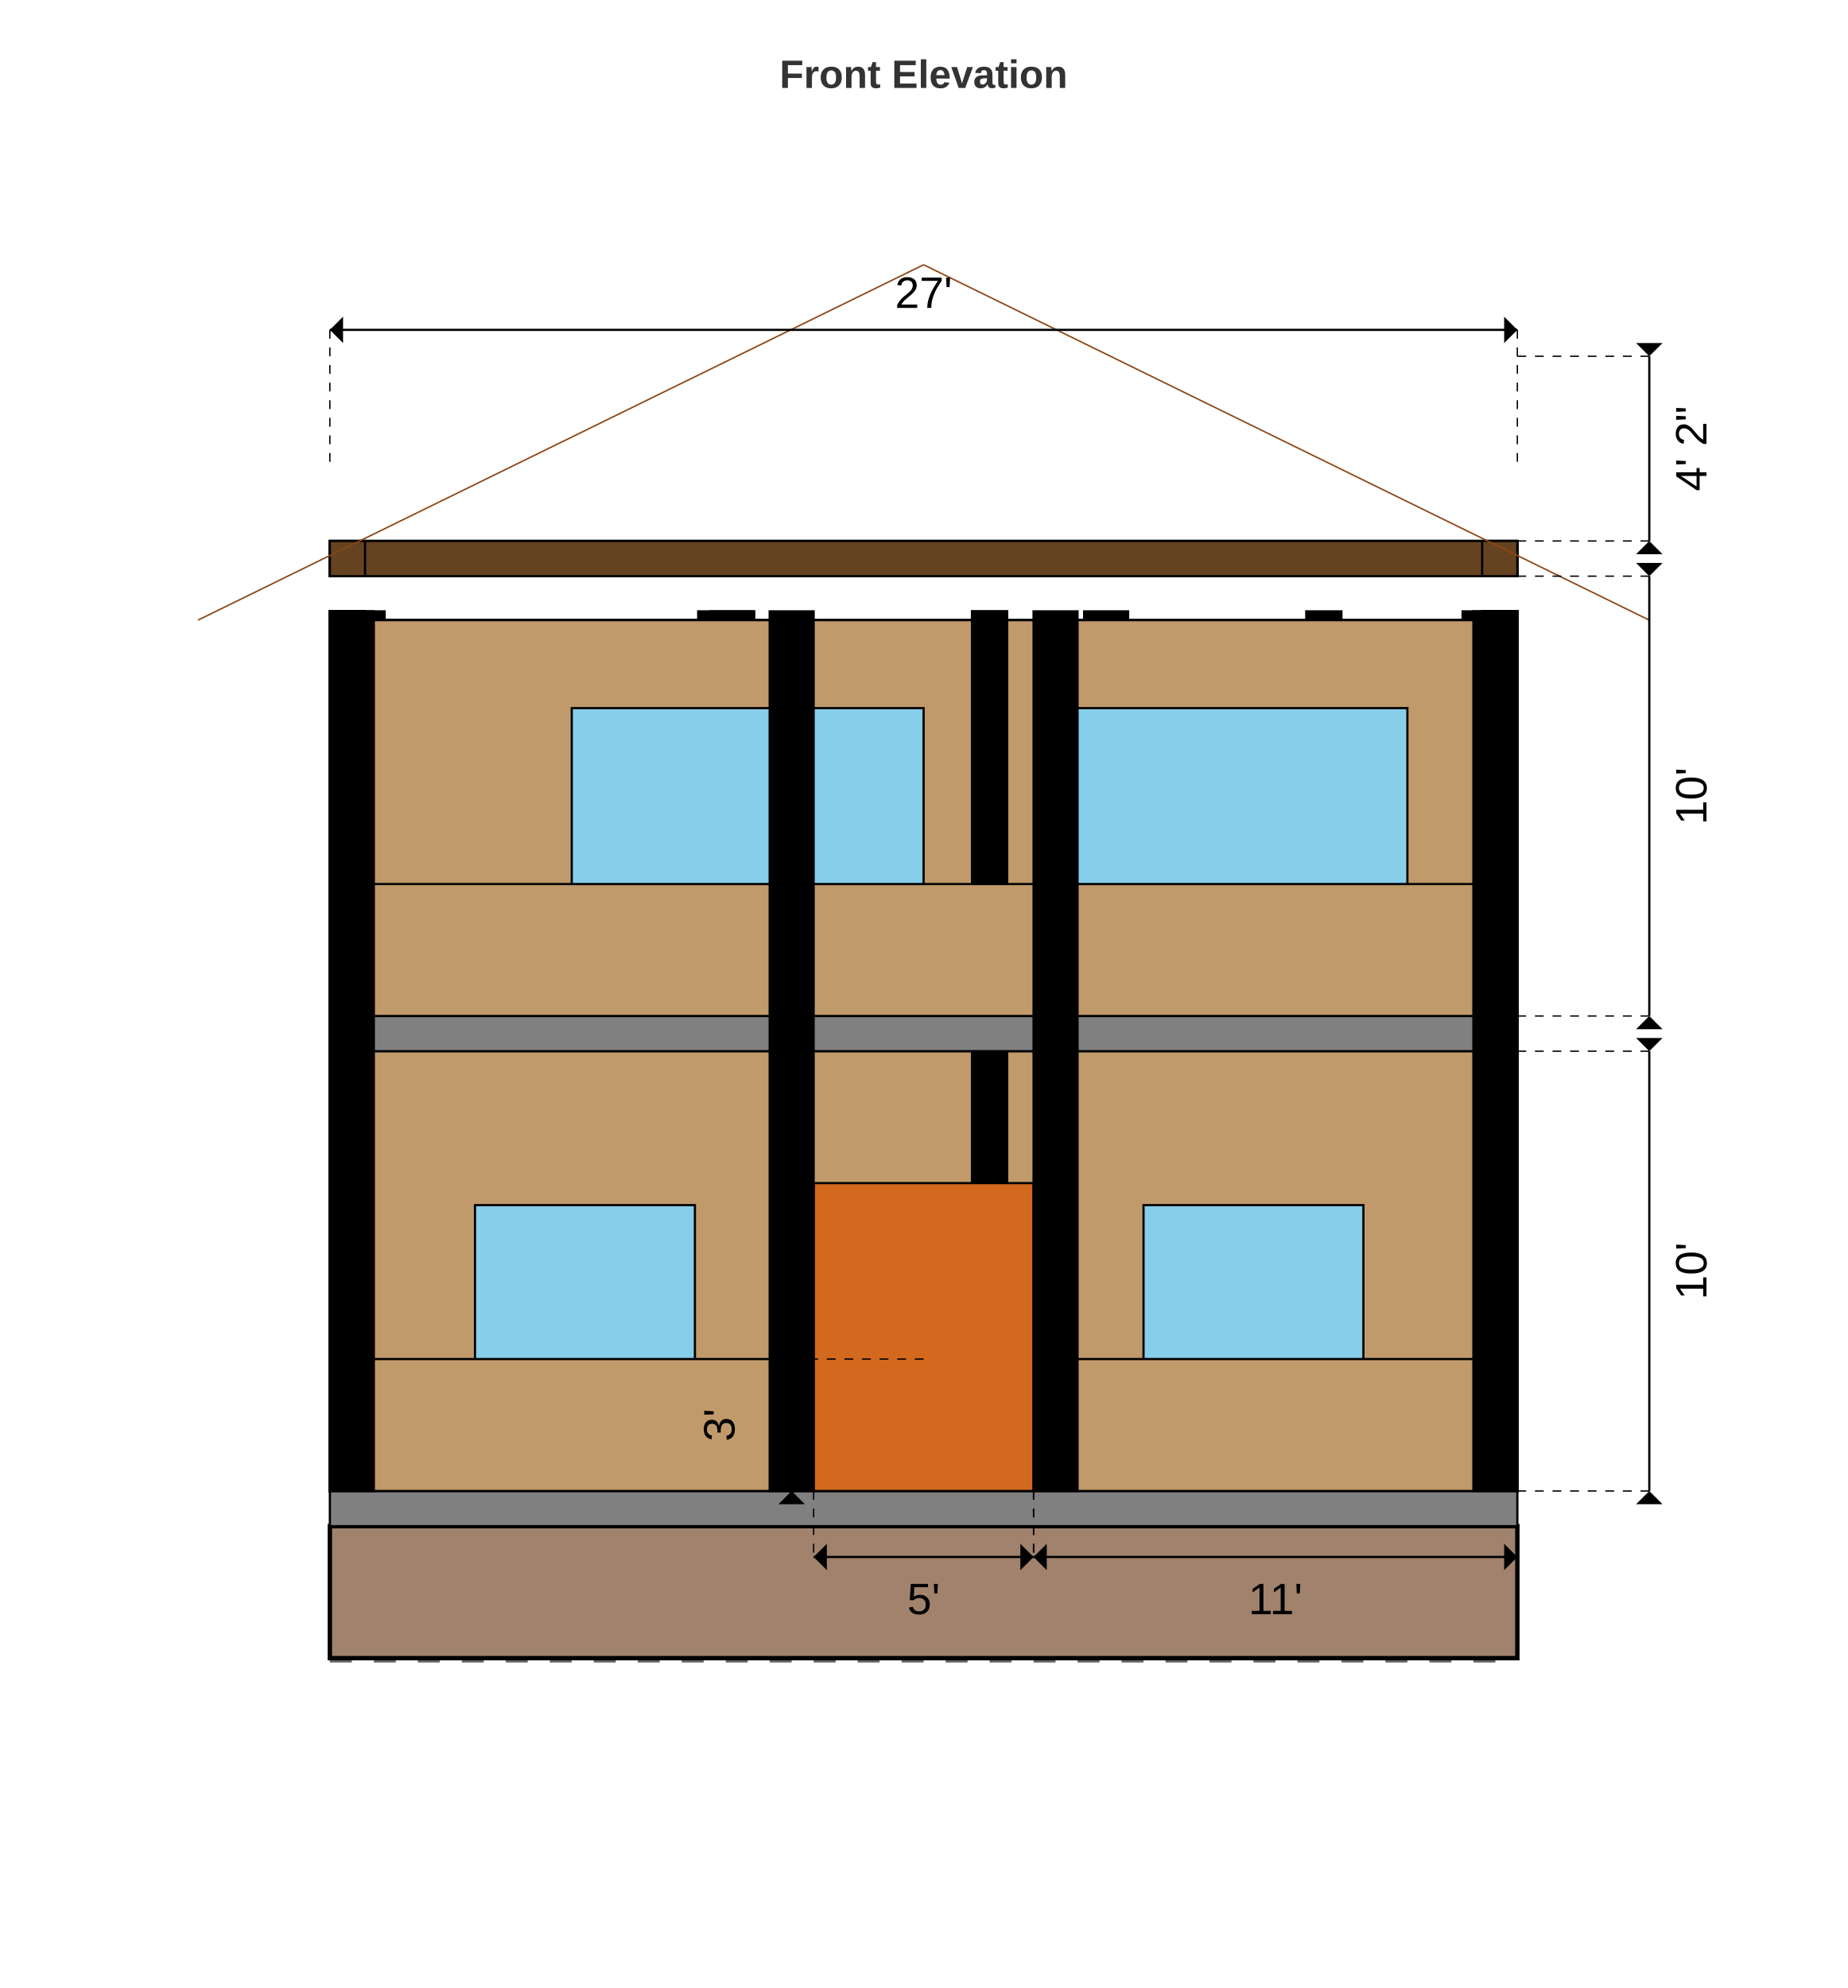
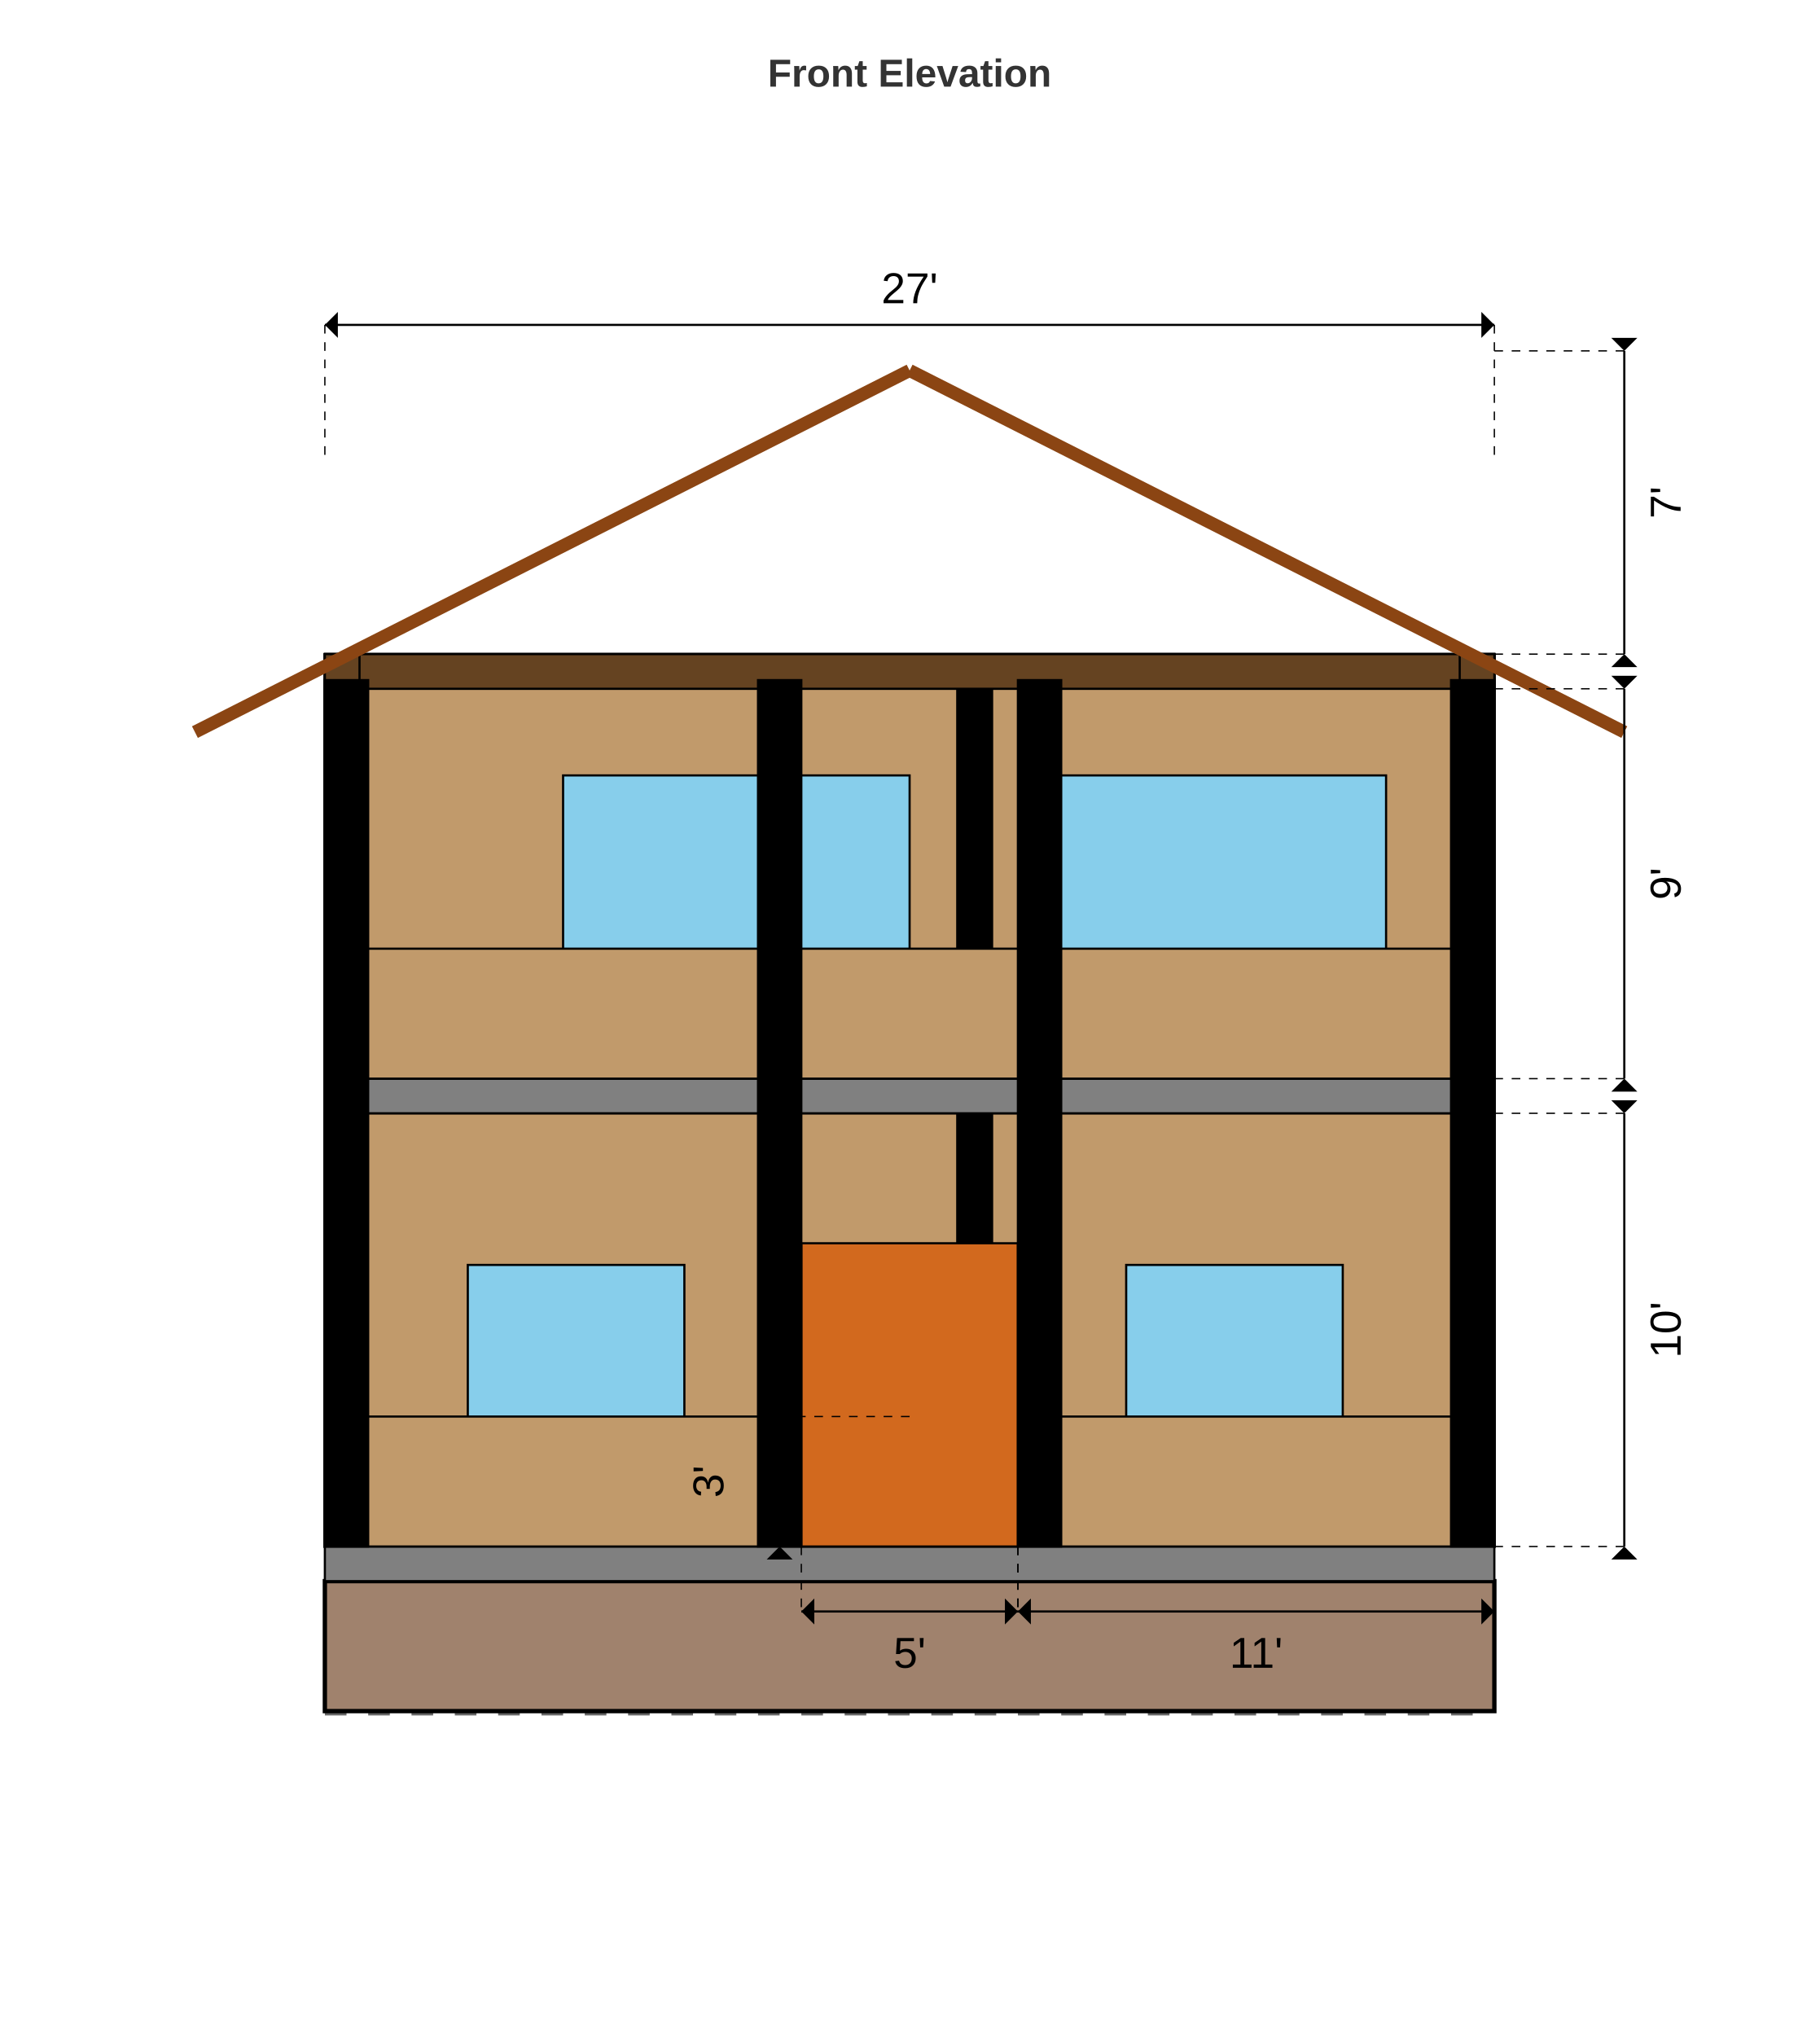
- <svg xmlns="http://www.w3.org/2000/svg" width="840.0" height="904.0" viewBox="0 0 840.0 904.0">
+ <svg xmlns="http://www.w3.org/2000/svg" width="840.0" height="940.0" viewBox="0 0 840.0 940.0">
  <defs>
    <style>
        text { font-family: Arial, sans-serif; }
    </style>
  </defs>
  <g transform="translate(150, 210) scale(2.0, 2.0)">
-     <line x1="0" y1="272.0" x2="270" y2="272.0" stroke="#666" stroke-width="2" stroke-dasharray="5,5" />
-     <rect x="0" y="242.0" width="270" height="30.0" fill="#A0826D" stroke="#000" stroke-width="1" />
-     <rect x="0" y="134.0" width="270" height="100.0" fill="#C19A6B" stroke="#000" stroke-width="0.5" />
-     <rect x="96.5" y="169.0" width="75" height="65.0" fill="#D2691E" stroke="#000" stroke-width="0.5" />
-     <rect x="186" y="169.0" width="60" height="40.0" fill="#87CEEB" stroke="#000" stroke-width="0.5" />
-     <rect x="22.5" y="169.0" width="60" height="40.0" fill="#87CEEB" stroke="#000" stroke-width="0.5" />
-     <rect x="0" y="36.0" width="270" height="90.0" fill="#C19A6B" stroke="#000" stroke-width="0.5" />
-     <rect x="186" y="61.0" width="60" height="60.0" fill="#87CEEB" stroke="#000" stroke-width="0.5" />
-     <rect x="101.5" y="61.0" width="65" height="60.0" fill="#87CEEB" stroke="#000" stroke-width="0.5" />
-     <rect x="22.5" y="61.0" width="60" height="60.0" fill="#87CEEB" stroke="#000" stroke-width="0.5" />
-     <rect x="8" y="126.0" width="254" height="8.0" fill="#654321" stroke="#000" stroke-width="0.5" />
-     <rect x="171.5" y="34.0" width="10" height="200.0" fill="#000" stroke="#000" stroke-width="0.5" />
-     <rect x="86.5" y="34.0" width="10" height="200.0" fill="#000" stroke="#000" stroke-width="0.5" />
-     <rect x="0" y="18.0" width="270" height="8.0" fill="#654321" stroke="#000" stroke-width="0.5" />
-     <rect x="262.0" y="34.0" width="8" height="200.0" fill="#000" stroke="#000" stroke-width="0.5" />
-     <rect x="0.0" y="34.0" width="8" height="200.0" fill="#000" stroke="#000" stroke-width="0.5" />
-     <rect x="0" y="126.0" width="8" height="8.0" fill="#654321" stroke="#000" stroke-width="0.5" />
-     <rect x="0" y="134.0" width="94" height="100.0" fill="#C19A6B" stroke="#000" stroke-width="0.5" />
-     <rect x="0" y="36.0" width="94" height="90.0" fill="#C19A6B" stroke="#000" stroke-width="0.5" />
-     <rect x="94" y="134.0" width="40" height="100.0" fill="#C19A6B" stroke="#000" stroke-width="0.5" />
-     <rect x="222.0" y="34.0" width="8" height="200.0" fill="#000" stroke="#000" stroke-width="0.5" />
-     <rect x="83.75" y="34.0" width="12.5" height="200.0" fill="#000" stroke="#000" stroke-width="0.5" />
-     <rect x="0" y="18.0" width="270" height="8.0" fill="#654321" stroke="#000" stroke-width="0.5" />
-     <rect x="262.0" y="34.0" width="8" height="200.0" fill="#000" stroke="#000" stroke-width="0.5" />
-     <rect x="0.0" y="34.0" width="8" height="200.0" fill="#000" stroke="#000" stroke-width="0.5" />
-     <rect x="8" y="36.0" width="78" height="90.0" fill="#C19A6B" stroke="#000" stroke-width="0.5" />
-     <rect x="0" y="126.0" width="230" height="8.0" fill="#808080" stroke="#000" stroke-width="0.5" />
-     <rect x="262" y="126.0" width="8" height="8.0" fill="#654321" stroke="#000" stroke-width="0.5" />
+     <line x1="0" y1="290.0" x2="270" y2="290.0" stroke="#666" stroke-width="2" stroke-dasharray="5,5" />
+     <rect x="0" y="260.0" width="270" height="30.0" fill="#A0826D" stroke="#000" stroke-width="1" />
+     <rect x="0" y="152.0" width="270" height="100.0" fill="#C19A6B" stroke="#000" stroke-width="0.5" />
+     <rect x="96.5" y="187.0" width="75" height="65.0" fill="#D2691E" stroke="#000" stroke-width="0.5" />
+     <rect x="186" y="187.0" width="60" height="40.0" fill="#87CEEB" stroke="#000" stroke-width="0.5" />
+     <rect x="22.5" y="187.0" width="60" height="40.0" fill="#87CEEB" stroke="#000" stroke-width="0.5" />
+     <rect x="0" y="54.0" width="270" height="90.0" fill="#C19A6B" stroke="#000" stroke-width="0.5" />
+     <rect x="186" y="79.0" width="60" height="60.0" fill="#87CEEB" stroke="#000" stroke-width="0.5" />
+     <rect x="101.5" y="79.0" width="65" height="60.0" fill="#87CEEB" stroke="#000" stroke-width="0.5" />
+     <rect x="22.5" y="79.0" width="60" height="60.0" fill="#87CEEB" stroke="#000" stroke-width="0.5" />
+     <rect x="8" y="144.0" width="254" height="8.0" fill="#654321" stroke="#000" stroke-width="0.5" />
+     <rect x="171.5" y="52.0" width="10" height="200.0" fill="#000" stroke="#000" stroke-width="0.5" />
+     <rect x="86.5" y="52.0" width="10" height="200.0" fill="#000" stroke="#000" stroke-width="0.5" />
+     <rect x="0" y="46.0" width="270" height="8.0" fill="#654321" stroke="#000" stroke-width="0.5" />
+     <rect x="262.0" y="52.0" width="8" height="200.0" fill="#000" stroke="#000" stroke-width="0.5" />
+     <rect x="0.0" y="52.0" width="8" height="200.0" fill="#000" stroke="#000" stroke-width="0.5" />
+     <rect x="0" y="144.0" width="8" height="8.0" fill="#654321" stroke="#000" stroke-width="0.5" />
+     <rect x="0" y="152.0" width="94" height="100.0" fill="#C19A6B" stroke="#000" stroke-width="0.5" />
+     <rect x="0" y="54.0" width="94" height="90.0" fill="#C19A6B" stroke="#000" stroke-width="0.5" />
+     <rect x="94" y="152.0" width="40" height="100.0" fill="#C19A6B" stroke="#000" stroke-width="0.5" />
+     <rect x="222.0" y="52.0" width="8" height="200.0" fill="#000" stroke="#000" stroke-width="0.5" />
+     <rect x="83.75" y="52.0" width="12.5" height="200.0" fill="#000" stroke="#000" stroke-width="0.5" />
+     <rect x="0" y="46.0" width="270" height="8.0" fill="#654321" stroke="#000" stroke-width="0.5" />
+     <rect x="262.0" y="52.0" width="8" height="200.0" fill="#000" stroke="#000" stroke-width="0.5" />
+     <rect x="0.0" y="52.0" width="8" height="200.0" fill="#000" stroke="#000" stroke-width="0.5" />
+     <rect x="8" y="54.0" width="78" height="90.0" fill="#C19A6B" stroke="#000" stroke-width="0.5" />
+     <rect x="0" y="144.0" width="230" height="8.0" fill="#808080" stroke="#000" stroke-width="0.5" />
+     <rect x="262" y="144.0" width="8" height="8.0" fill="#654321" stroke="#000" stroke-width="0.5" />
    <g class="staircase-elevation">
-       <line x1="232.0" y1="234.0" x2="232.0" y2="229.0" stroke="#000" stroke-width="0.5" />
-       <line x1="232.0" y1="229.0" x2="233.5" y2="229.0" stroke="#000" stroke-width="0.5" />
-       <rect x="232.0" y="229.0" width="1.5" height="5.0" fill="#C19A6B" opacity="0.7" />
-       <line x1="233.5" y1="229.0" x2="233.5" y2="224.0" stroke="#000" stroke-width="0.5" />
-       <line x1="233.5" y1="224.0" x2="235.0" y2="224.0" stroke="#000" stroke-width="0.5" />
-       <rect x="233.5" y="224.0" width="1.5" height="5.0" fill="#C19A6B" opacity="0.7" />
-       <line x1="235.0" y1="224.0" x2="235.0" y2="219.0" stroke="#000" stroke-width="0.5" />
-       <line x1="235.0" y1="219.0" x2="236.5" y2="219.0" stroke="#000" stroke-width="0.5" />
-       <rect x="235.0" y="219.0" width="1.5" height="5.0" fill="#C19A6B" opacity="0.7" />
-       <line x1="236.5" y1="219.0" x2="236.5" y2="214.0" stroke="#000" stroke-width="0.5" />
-       <line x1="236.5" y1="214.0" x2="238.0" y2="214.0" stroke="#000" stroke-width="0.5" />
-       <rect x="236.5" y="214.0" width="1.5" height="5.0" fill="#C19A6B" opacity="0.7" />
-       <line x1="238.0" y1="214.0" x2="238.0" y2="209.0" stroke="#000" stroke-width="0.5" />
-       <line x1="238.0" y1="209.0" x2="239.5" y2="209.0" stroke="#000" stroke-width="0.5" />
-       <rect x="238.0" y="209.0" width="1.5" height="5.0" fill="#C19A6B" opacity="0.7" />
-       <line x1="239.5" y1="209.0" x2="239.5" y2="204.0" stroke="#000" stroke-width="0.5" />
-       <line x1="239.5" y1="204.0" x2="241.0" y2="204.0" stroke="#000" stroke-width="0.5" />
-       <rect x="239.5" y="204.0" width="1.5" height="5.0" fill="#C19A6B" opacity="0.7" />
-       <line x1="241.0" y1="204.0" x2="241.0" y2="199.0" stroke="#000" stroke-width="0.5" />
-       <line x1="241.0" y1="199.0" x2="242.5" y2="199.0" stroke="#000" stroke-width="0.5" />
-       <rect x="241.0" y="199.0" width="1.5" height="5.0" fill="#C19A6B" opacity="0.7" />
-       <line x1="242.5" y1="199.0" x2="242.5" y2="194.0" stroke="#000" stroke-width="0.5" />
-       <line x1="242.5" y1="194.0" x2="244.0" y2="194.0" stroke="#000" stroke-width="0.5" />
-       <rect x="242.5" y="194.0" width="1.5" height="5.0" fill="#C19A6B" opacity="0.7" />
-       <line x1="244.0" y1="194.0" x2="244.0" y2="189.0" stroke="#000" stroke-width="0.5" />
-       <line x1="244.0" y1="189.0" x2="245.5" y2="189.0" stroke="#000" stroke-width="0.5" />
-       <rect x="244.0" y="189.0" width="1.5" height="5.0" fill="#C19A6B" opacity="0.7" />
-       <line x1="245.5" y1="189.0" x2="245.5" y2="184.0" stroke="#000" stroke-width="0.5" />
-       <line x1="245.5" y1="184.0" x2="247.0" y2="184.0" stroke="#000" stroke-width="0.5" />
-       <rect x="245.5" y="184.0" width="1.5" height="5.0" fill="#C19A6B" opacity="0.7" />
-       <line x1="247.0" y1="184.0" x2="247.0" y2="179.0" stroke="#000" stroke-width="0.5" />
-       <line x1="247.0" y1="179.0" x2="248.5" y2="179.0" stroke="#000" stroke-width="0.5" />
-       <rect x="247.0" y="179.0" width="1.5" height="5.0" fill="#C19A6B" opacity="0.7" />
-       <line x1="248.5" y1="179.0" x2="248.5" y2="174.0" stroke="#000" stroke-width="0.5" />
-       <line x1="248.5" y1="174.0" x2="250.0" y2="174.0" stroke="#000" stroke-width="0.5" />
-       <rect x="248.5" y="174.0" width="1.5" height="5.0" fill="#C19A6B" opacity="0.7" />
-       <line x1="250.0" y1="174.0" x2="250.0" y2="169.0" stroke="#000" stroke-width="0.5" />
-       <line x1="250.0" y1="169.0" x2="251.5" y2="169.0" stroke="#000" stroke-width="0.5" />
-       <rect x="250.0" y="169.0" width="1.5" height="5.0" fill="#C19A6B" opacity="0.7" />
-       <line x1="251.5" y1="169.0" x2="251.5" y2="164.0" stroke="#000" stroke-width="0.5" />
-       <line x1="251.5" y1="164.0" x2="253.0" y2="164.0" stroke="#000" stroke-width="0.5" />
-       <rect x="251.5" y="164.0" width="1.5" height="5.0" fill="#C19A6B" opacity="0.7" />
-       <line x1="253.0" y1="164.0" x2="253.0" y2="159.0" stroke="#000" stroke-width="0.5" />
-       <line x1="253.0" y1="159.0" x2="254.5" y2="159.0" stroke="#000" stroke-width="0.5" />
-       <rect x="253.0" y="159.0" width="1.5" height="5.0" fill="#C19A6B" opacity="0.7" />
-       <line x1="254.5" y1="159.0" x2="254.5" y2="154.0" stroke="#000" stroke-width="0.5" />
-       <line x1="254.5" y1="154.0" x2="256.0" y2="154.0" stroke="#000" stroke-width="0.5" />
-       <rect x="254.5" y="154.0" width="1.5" height="5.0" fill="#C19A6B" opacity="0.7" />
-       <line x1="256.0" y1="154.0" x2="256.0" y2="149.0" stroke="#000" stroke-width="0.5" />
-       <line x1="256.0" y1="149.0" x2="257.5" y2="149.0" stroke="#000" stroke-width="0.5" />
-       <rect x="256.0" y="149.0" width="1.5" height="5.0" fill="#C19A6B" opacity="0.7" />
-       <line x1="257.5" y1="149.0" x2="257.5" y2="144.0" stroke="#000" stroke-width="0.5" />
-       <line x1="257.5" y1="144.0" x2="259.0" y2="144.0" stroke="#000" stroke-width="0.5" />
-       <rect x="257.5" y="144.0" width="1.5" height="5.0" fill="#C19A6B" opacity="0.7" />
-       <line x1="259.0" y1="144.0" x2="259.0" y2="139.0" stroke="#000" stroke-width="0.5" />
-       <line x1="259.0" y1="139.0" x2="260.5" y2="139.0" stroke="#000" stroke-width="0.5" />
-       <rect x="259.0" y="139.0" width="1.5" height="5.0" fill="#C19A6B" opacity="0.7" />
-       <line x1="260.5" y1="139.0" x2="260.5" y2="134.0" stroke="#000" stroke-width="0.5" />
-       <line x1="260.5" y1="134.0" x2="262.0" y2="134.0" stroke="#000" stroke-width="0.5" />
-       <rect x="260.5" y="134.0" width="1.5" height="5.0" fill="#C19A6B" opacity="0.7" />
-       <line x1="262.0" y1="134.0" x2="262.0" y2="234.0" stroke="#000" stroke-width="0.5" />
-       <line x1="232" y1="234.0" x2="262.0" y2="234.0" stroke="#000" stroke-width="0.5" />
+       <line x1="232.0" y1="252.0" x2="232.0" y2="247.0" stroke="#000" stroke-width="0.5" />
+       <line x1="232.0" y1="247.0" x2="233.5" y2="247.0" stroke="#000" stroke-width="0.5" />
+       <rect x="232.0" y="247.0" width="1.5" height="5.0" fill="#C19A6B" opacity="0.7" />
+       <line x1="233.5" y1="247.0" x2="233.5" y2="242.0" stroke="#000" stroke-width="0.5" />
+       <line x1="233.5" y1="242.0" x2="235.0" y2="242.0" stroke="#000" stroke-width="0.5" />
+       <rect x="233.5" y="242.0" width="1.5" height="5.0" fill="#C19A6B" opacity="0.7" />
+       <line x1="235.0" y1="242.0" x2="235.0" y2="237.0" stroke="#000" stroke-width="0.5" />
+       <line x1="235.0" y1="237.0" x2="236.5" y2="237.0" stroke="#000" stroke-width="0.5" />
+       <rect x="235.0" y="237.0" width="1.5" height="5.0" fill="#C19A6B" opacity="0.7" />
+       <line x1="236.5" y1="237.0" x2="236.5" y2="232.0" stroke="#000" stroke-width="0.5" />
+       <line x1="236.5" y1="232.0" x2="238.0" y2="232.0" stroke="#000" stroke-width="0.5" />
+       <rect x="236.5" y="232.0" width="1.5" height="5.0" fill="#C19A6B" opacity="0.7" />
+       <line x1="238.0" y1="232.0" x2="238.0" y2="227.0" stroke="#000" stroke-width="0.5" />
+       <line x1="238.0" y1="227.0" x2="239.5" y2="227.0" stroke="#000" stroke-width="0.5" />
+       <rect x="238.0" y="227.0" width="1.5" height="5.0" fill="#C19A6B" opacity="0.7" />
+       <line x1="239.5" y1="227.0" x2="239.5" y2="222.0" stroke="#000" stroke-width="0.5" />
+       <line x1="239.5" y1="222.0" x2="241.0" y2="222.0" stroke="#000" stroke-width="0.5" />
+       <rect x="239.5" y="222.0" width="1.5" height="5.0" fill="#C19A6B" opacity="0.7" />
+       <line x1="241.0" y1="222.0" x2="241.0" y2="217.0" stroke="#000" stroke-width="0.5" />
+       <line x1="241.0" y1="217.0" x2="242.5" y2="217.0" stroke="#000" stroke-width="0.5" />
+       <rect x="241.0" y="217.0" width="1.5" height="5.0" fill="#C19A6B" opacity="0.7" />
+       <line x1="242.5" y1="217.0" x2="242.5" y2="212.0" stroke="#000" stroke-width="0.5" />
+       <line x1="242.5" y1="212.0" x2="244.0" y2="212.0" stroke="#000" stroke-width="0.5" />
+       <rect x="242.5" y="212.0" width="1.5" height="5.0" fill="#C19A6B" opacity="0.7" />
+       <line x1="244.0" y1="212.0" x2="244.0" y2="207.0" stroke="#000" stroke-width="0.5" />
+       <line x1="244.0" y1="207.0" x2="245.5" y2="207.0" stroke="#000" stroke-width="0.5" />
+       <rect x="244.0" y="207.0" width="1.5" height="5.0" fill="#C19A6B" opacity="0.7" />
+       <line x1="245.5" y1="207.0" x2="245.5" y2="202.0" stroke="#000" stroke-width="0.5" />
+       <line x1="245.5" y1="202.0" x2="247.0" y2="202.0" stroke="#000" stroke-width="0.5" />
+       <rect x="245.5" y="202.0" width="1.5" height="5.0" fill="#C19A6B" opacity="0.7" />
+       <line x1="247.0" y1="202.0" x2="247.0" y2="197.0" stroke="#000" stroke-width="0.5" />
+       <line x1="247.0" y1="197.0" x2="248.5" y2="197.0" stroke="#000" stroke-width="0.5" />
+       <rect x="247.0" y="197.0" width="1.5" height="5.0" fill="#C19A6B" opacity="0.7" />
+       <line x1="248.5" y1="197.0" x2="248.5" y2="192.0" stroke="#000" stroke-width="0.5" />
+       <line x1="248.5" y1="192.0" x2="250.0" y2="192.0" stroke="#000" stroke-width="0.5" />
+       <rect x="248.5" y="192.0" width="1.5" height="5.0" fill="#C19A6B" opacity="0.7" />
+       <line x1="250.0" y1="192.0" x2="250.0" y2="187.0" stroke="#000" stroke-width="0.5" />
+       <line x1="250.0" y1="187.0" x2="251.5" y2="187.0" stroke="#000" stroke-width="0.5" />
+       <rect x="250.0" y="187.0" width="1.5" height="5.0" fill="#C19A6B" opacity="0.7" />
+       <line x1="251.5" y1="187.0" x2="251.5" y2="182.0" stroke="#000" stroke-width="0.5" />
+       <line x1="251.5" y1="182.0" x2="253.0" y2="182.0" stroke="#000" stroke-width="0.5" />
+       <rect x="251.5" y="182.0" width="1.5" height="5.0" fill="#C19A6B" opacity="0.7" />
+       <line x1="253.0" y1="182.0" x2="253.0" y2="177.0" stroke="#000" stroke-width="0.5" />
+       <line x1="253.0" y1="177.0" x2="254.5" y2="177.0" stroke="#000" stroke-width="0.5" />
+       <rect x="253.0" y="177.0" width="1.5" height="5.0" fill="#C19A6B" opacity="0.7" />
+       <line x1="254.5" y1="177.0" x2="254.5" y2="172.0" stroke="#000" stroke-width="0.5" />
+       <line x1="254.5" y1="172.0" x2="256.0" y2="172.0" stroke="#000" stroke-width="0.5" />
+       <rect x="254.5" y="172.0" width="1.5" height="5.0" fill="#C19A6B" opacity="0.7" />
+       <line x1="256.0" y1="172.0" x2="256.0" y2="167.0" stroke="#000" stroke-width="0.5" />
+       <line x1="256.0" y1="167.0" x2="257.5" y2="167.0" stroke="#000" stroke-width="0.5" />
+       <rect x="256.0" y="167.0" width="1.5" height="5.0" fill="#C19A6B" opacity="0.7" />
+       <line x1="257.5" y1="167.0" x2="257.5" y2="162.0" stroke="#000" stroke-width="0.5" />
+       <line x1="257.5" y1="162.0" x2="259.0" y2="162.0" stroke="#000" stroke-width="0.5" />
+       <rect x="257.5" y="162.0" width="1.5" height="5.0" fill="#C19A6B" opacity="0.7" />
+       <line x1="259.0" y1="162.0" x2="259.0" y2="157.0" stroke="#000" stroke-width="0.5" />
+       <line x1="259.0" y1="157.0" x2="260.5" y2="157.0" stroke="#000" stroke-width="0.5" />
+       <rect x="259.0" y="157.0" width="1.5" height="5.0" fill="#C19A6B" opacity="0.7" />
+       <line x1="260.5" y1="157.0" x2="260.5" y2="152.0" stroke="#000" stroke-width="0.5" />
+       <line x1="260.5" y1="152.0" x2="262.0" y2="152.0" stroke="#000" stroke-width="0.5" />
+       <rect x="260.5" y="152.0" width="1.5" height="5.0" fill="#C19A6B" opacity="0.7" />
+       <line x1="262.0" y1="152.0" x2="262.0" y2="252.0" stroke="#000" stroke-width="0.5" />
+       <line x1="232" y1="252.0" x2="262.0" y2="252.0" stroke="#000" stroke-width="0.5" />
    </g>
-     <rect x="146" y="134.0" width="124" height="100.0" fill="#C19A6B" stroke="#000" stroke-width="0.5" />
-     <rect x="150" y="169.0" width="30" height="65.0" fill="#D2691E" stroke="#000" stroke-width="0.5" />
-     <rect x="0" y="134.0" width="154" height="100.0" fill="#C19A6B" stroke="#000" stroke-width="0.5" />
-     <rect x="116" y="169.0" width="30" height="65.0" fill="#D2691E" stroke="#000" stroke-width="0.5" />
-     <rect x="146" y="36.0" width="124" height="90.0" fill="#C19A6B" stroke="#000" stroke-width="0.5" />
-     <rect x="150" y="61.0" width="30" height="65.0" fill="#D2691E" stroke="#000" stroke-width="0.5" />
-     <rect x="0" y="36.0" width="154" height="90.0" fill="#C19A6B" stroke="#000" stroke-width="0.5" />
-     <rect x="116" y="61.0" width="30" height="65.0" fill="#D2691E" stroke="#000" stroke-width="0.5" />
-     <rect x="0" y="18.0" width="270" height="8.0" fill="#654321" stroke="#000" stroke-width="0.5" />
-     <rect x="257.55" y="34.0" width="12.5" height="200.0" fill="#000" stroke="#000" stroke-width="0.5" />
-     <rect x="-0.05" y="34.0" width="12.5" height="200.0" fill="#000" stroke="#000" stroke-width="0.5" />
-     <rect x="146.0" y="34.0" width="8" height="200.0" fill="#000" stroke="#000" stroke-width="0.5" />
-     <rect x="0" y="18.0" width="270" height="8.0" fill="#654321" stroke="#000" stroke-width="0.5" />
-     <rect x="146" y="134.0" width="124" height="100.0" fill="#C19A6B" stroke="#000" stroke-width="0.5" />
-     <rect x="185" y="169.0" width="50" height="40.0" fill="#87CEEB" stroke="#000" stroke-width="0.5" />
-     <rect x="0" y="134.0" width="154" height="100.0" fill="#C19A6B" stroke="#000" stroke-width="0.5" />
-     <rect x="116" y="169.0" width="30" height="65.0" fill="#D2691E" stroke="#000" stroke-width="0.5" />
-     <rect x="33" y="169.0" width="50" height="40.0" fill="#87CEEB" stroke="#000" stroke-width="0.5" />
-     <rect x="146" y="36.0" width="124" height="90.0" fill="#C19A6B" stroke="#000" stroke-width="0.5" />
-     <rect x="165" y="56.0" width="80" height="65.0" fill="#87CEEB" stroke="#000" stroke-width="0.5" />
-     <rect x="0" y="36.0" width="154" height="90.0" fill="#C19A6B" stroke="#000" stroke-width="0.5" />
-     <rect x="55" y="56.0" width="80" height="65.0" fill="#87CEEB" stroke="#000" stroke-width="0.5" />
-     <rect x="262.0" y="34.0" width="8" height="200.0" fill="#000" stroke="#000" stroke-width="0.5" />
-     <rect x="146.0" y="34.0" width="8" height="200.0" fill="#000" stroke="#000" stroke-width="0.5" />
-     <rect x="0.0" y="34.0" width="8" height="200.0" fill="#000" stroke="#000" stroke-width="0.5" />
-     <rect x="0" y="18.0" width="270" height="8.0" fill="#654321" stroke="#000" stroke-width="0.5" />
-     <rect x="262" y="18.0" width="8" height="8.0" fill="#654321" stroke="#000" stroke-width="0.5" />
-     <rect x="0" y="18.0" width="8" height="8.0" fill="#654321" stroke="#000" stroke-width="0.5" />
-     <rect x="0" y="234.0" width="270" height="8.0" fill="#808080" stroke="#000" stroke-width="0.5" />
-     <rect x="0" y="126.0" width="270" height="8.0" fill="#808080" stroke="#000" stroke-width="0.5" />
-     <rect x="0" y="204.0" width="270" height="30.0" fill="#C19A6B" stroke="#000" stroke-width="0.5" />
-     <rect x="110" y="164.0" width="50" height="70.0" fill="#D2691E" stroke="#000" stroke-width="0.5" />
-     <rect x="0" y="96.0" width="270" height="30.0" fill="#C19A6B" stroke="#000" stroke-width="0.5" />
-     <rect x="260.0" y="34.0" width="10" height="200.0" fill="#000" stroke="#000" stroke-width="0.5" />
-     <rect x="160.0" y="34.0" width="10" height="200.0" fill="#000" stroke="#000" stroke-width="0.5" />
-     <rect x="100.0" y="34.0" width="10" height="200.0" fill="#000" stroke="#000" stroke-width="0.5" />
-     <rect x="0.0" y="34.0" width="10" height="200.0" fill="#000" stroke="#000" stroke-width="0.5" />
-     <line x1="300" y1="36.0" x2="135.0" y2="-44.806" stroke="#8B4513" stroke-width="0.33" />
-     <line x1="135.0" y1="-44.806" x2="-30" y2="36.0" stroke="#8B4513" stroke-width="0.33" />
+     <rect x="146" y="152.0" width="124" height="100.0" fill="#C19A6B" stroke="#000" stroke-width="0.5" />
+     <rect x="150" y="187.0" width="30" height="65.0" fill="#D2691E" stroke="#000" stroke-width="0.5" />
+     <rect x="0" y="152.0" width="154" height="100.0" fill="#C19A6B" stroke="#000" stroke-width="0.5" />
+     <rect x="116" y="187.0" width="30" height="65.0" fill="#D2691E" stroke="#000" stroke-width="0.5" />
+     <rect x="146" y="54.0" width="124" height="90.0" fill="#C19A6B" stroke="#000" stroke-width="0.5" />
+     <rect x="150" y="79.0" width="30" height="65.0" fill="#D2691E" stroke="#000" stroke-width="0.5" />
+     <rect x="0" y="54.0" width="154" height="90.0" fill="#C19A6B" stroke="#000" stroke-width="0.5" />
+     <rect x="116" y="79.0" width="30" height="65.0" fill="#D2691E" stroke="#000" stroke-width="0.5" />
+     <rect x="0" y="46.0" width="270" height="8.0" fill="#654321" stroke="#000" stroke-width="0.5" />
+     <rect x="257.55" y="52.0" width="12.5" height="200.0" fill="#000" stroke="#000" stroke-width="0.5" />
+     <rect x="-0.05" y="52.0" width="12.5" height="200.0" fill="#000" stroke="#000" stroke-width="0.5" />
+     <rect x="146.0" y="52.0" width="8" height="200.0" fill="#000" stroke="#000" stroke-width="0.5" />
+     <rect x="0" y="46.0" width="270" height="8.0" fill="#654321" stroke="#000" stroke-width="0.5" />
+     <rect x="146" y="152.0" width="124" height="100.0" fill="#C19A6B" stroke="#000" stroke-width="0.5" />
+     <rect x="185" y="187.0" width="50" height="40.0" fill="#87CEEB" stroke="#000" stroke-width="0.5" />
+     <rect x="0" y="152.0" width="154" height="100.0" fill="#C19A6B" stroke="#000" stroke-width="0.5" />
+     <rect x="116" y="187.0" width="30" height="65.0" fill="#D2691E" stroke="#000" stroke-width="0.5" />
+     <rect x="33" y="187.0" width="50" height="40.0" fill="#87CEEB" stroke="#000" stroke-width="0.5" />
+     <rect x="146" y="54.0" width="124" height="90.0" fill="#C19A6B" stroke="#000" stroke-width="0.5" />
+     <rect x="165" y="74.0" width="80" height="65.0" fill="#87CEEB" stroke="#000" stroke-width="0.5" />
+     <rect x="0" y="54.0" width="154" height="90.0" fill="#C19A6B" stroke="#000" stroke-width="0.5" />
+     <rect x="55" y="74.0" width="80" height="65.0" fill="#87CEEB" stroke="#000" stroke-width="0.5" />
+     <rect x="262.0" y="52.0" width="8" height="200.0" fill="#000" stroke="#000" stroke-width="0.5" />
+     <rect x="146.0" y="52.0" width="8" height="200.0" fill="#000" stroke="#000" stroke-width="0.5" />
+     <rect x="0.0" y="52.0" width="8" height="200.0" fill="#000" stroke="#000" stroke-width="0.5" />
+     <rect x="0" y="46.0" width="270" height="8.0" fill="#654321" stroke="#000" stroke-width="0.5" />
+     <rect x="262" y="46.0" width="8" height="8.0" fill="#654321" stroke="#000" stroke-width="0.5" />
+     <rect x="0" y="46.0" width="8" height="8.0" fill="#654321" stroke="#000" stroke-width="0.5" />
+     <rect x="0" y="252.0" width="270" height="8.0" fill="#808080" stroke="#000" stroke-width="0.5" />
+     <rect x="0" y="144.0" width="270" height="8.0" fill="#808080" stroke="#000" stroke-width="0.5" />
+     <rect x="0" y="222.0" width="270" height="30.0" fill="#C19A6B" stroke="#000" stroke-width="0.5" />
+     <rect x="110" y="182.0" width="50" height="70.0" fill="#D2691E" stroke="#000" stroke-width="0.5" />
+     <rect x="0" y="114.0" width="270" height="30.0" fill="#C19A6B" stroke="#000" stroke-width="0.5" />
+     <rect x="260.0" y="52.0" width="10" height="200.0" fill="#000" stroke="#000" stroke-width="0.5" />
+     <rect x="160.0" y="52.0" width="10" height="200.0" fill="#000" stroke="#000" stroke-width="0.5" />
+     <rect x="100.0" y="52.0" width="10" height="200.0" fill="#000" stroke="#000" stroke-width="0.5" />
+     <rect x="0.0" y="52.0" width="10" height="200.0" fill="#000" stroke="#000" stroke-width="0.5" />
+     <line x1="300" y1="64.0" x2="135.0" y2="-19.476" stroke="#8B4513" stroke-width="3" />
+     <line x1="135.0" y1="-19.476" x2="-30" y2="64.0" stroke="#8B4513" stroke-width="3" />
    <g class="dimension">
-       <line x1="300" y1="234.0" x2="300" y2="134.0" stroke="#000" stroke-width="0.5" />
-       <line x1="270" y1="234.0" x2="300" y2="234.0" stroke="#000" stroke-width="0.3" stroke-dasharray="2,2" />
-       <line x1="270" y1="134.0" x2="300" y2="134.0" stroke="#000" stroke-width="0.3" stroke-dasharray="2,2" />
-       <polygon points="300,234.0 297,237.0 303,237.0" fill="#000" />
-       <polygon points="300,134.0 297,131.0 303,131.0" fill="#000" />
-       <text x="313" y="184.0" text-anchor="middle" font-size="10" fill="#000" transform="rotate(-90 313 184.0)">10'</text>
+       <line x1="300" y1="252.0" x2="300" y2="152.0" stroke="#000" stroke-width="0.5" />
+       <line x1="270" y1="252.0" x2="300" y2="252.0" stroke="#000" stroke-width="0.3" stroke-dasharray="2,2" />
+       <line x1="270" y1="152.0" x2="300" y2="152.0" stroke="#000" stroke-width="0.3" stroke-dasharray="2,2" />
+       <polygon points="300,252.0 297,255.0 303,255.0" fill="#000" />
+       <polygon points="300,152.0 297,149.0 303,149.0" fill="#000" />
+       <text x="313" y="202.0" text-anchor="middle" font-size="10" fill="#000" transform="rotate(-90 313 202.0)">10'</text>
    </g>
    <g class="dimension">
-       <line x1="300" y1="126.0" x2="300" y2="26.0" stroke="#000" stroke-width="0.5" />
-       <line x1="270" y1="126.0" x2="300" y2="126.0" stroke="#000" stroke-width="0.3" stroke-dasharray="2,2" />
-       <line x1="270" y1="26.0" x2="300" y2="26.0" stroke="#000" stroke-width="0.3" stroke-dasharray="2,2" />
-       <polygon points="300,126.0 297,129.0 303,129.0" fill="#000" />
-       <polygon points="300,26.0 297,23.0 303,23.0" fill="#000" />
-       <text x="313" y="76.0" text-anchor="middle" font-size="10" fill="#000" transform="rotate(-90 313 76.0)">10'</text>
+       <line x1="300" y1="144.0" x2="300" y2="54.0" stroke="#000" stroke-width="0.5" />
+       <line x1="270" y1="144.0" x2="300" y2="144.0" stroke="#000" stroke-width="0.3" stroke-dasharray="2,2" />
+       <line x1="270" y1="54.0" x2="300" y2="54.0" stroke="#000" stroke-width="0.3" stroke-dasharray="2,2" />
+       <polygon points="300,144.0 297,147.0 303,147.0" fill="#000" />
+       <polygon points="300,54.0 297,51.0 303,51.0" fill="#000" />
+       <text x="313" y="99.0" text-anchor="middle" font-size="10" fill="#000" transform="rotate(-90 313 99.0)">9'</text>
    </g>
    <g class="dimension">
-       <line x1="300" y1="18.0" x2="300" y2="-24.0" stroke="#000" stroke-width="0.5" />
-       <line x1="270" y1="18.0" x2="300" y2="18.0" stroke="#000" stroke-width="0.3" stroke-dasharray="2,2" />
+       <line x1="300" y1="46.0" x2="300" y2="-24.0" stroke="#000" stroke-width="0.5" />
+       <line x1="270" y1="46.0" x2="300" y2="46.0" stroke="#000" stroke-width="0.3" stroke-dasharray="2,2" />
      <line x1="270" y1="-24.0" x2="300" y2="-24.0" stroke="#000" stroke-width="0.3" stroke-dasharray="2,2" />
-       <polygon points="300,18.0 297,21.0 303,21.0" fill="#000" />
+       <polygon points="300,46.0 297,49.0 303,49.0" fill="#000" />
      <polygon points="300,-24.0 297,-27.0 303,-27.0" fill="#000" />
-       <text x="313" y="-3.0" text-anchor="middle" font-size="10" fill="#000" transform="rotate(-90 313 -3.0)">4' 2"</text>
+       <text x="313" y="11.0" text-anchor="middle" font-size="10" fill="#000" transform="rotate(-90 313 11.0)">7'</text>
    </g>
    <g class="dimension">
      <line x1="0" y1="-30.0" x2="270" y2="-30.0" stroke="#000" stroke-width="0.5" />
      <line x1="0" y1="0.0" x2="0" y2="-30.0" stroke="#000" stroke-width="0.3" stroke-dasharray="2,2" />
      <line x1="270" y1="0.0" x2="270" y2="-30.0" stroke="#000" stroke-width="0.3" stroke-dasharray="2,2" />
      <polygon points="0,-30.0 3,-33.0 3,-27.0" fill="#000" />
      <polygon points="270,-30.0 267,-33.0 267,-27.0" fill="#000" />
      <text x="135.0" y="-35.0" text-anchor="middle" font-size="10" fill="#000">27'</text>
    </g>
    <g class="dimension">
-       <line x1="160" y1="249.0" x2="270" y2="249.0" stroke="#000" stroke-width="0.5" />
-       <line x1="160" y1="234.0" x2="160" y2="249.0" stroke="#000" stroke-width="0.3" stroke-dasharray="2,2" />
-       <line x1="270" y1="234.0" x2="270" y2="249.0" stroke="#000" stroke-width="0.3" stroke-dasharray="2,2" />
-       <polygon points="160,249.0 163,246.0 163,252.0" fill="#000" />
-       <polygon points="270,249.0 267,246.0 267,252.0" fill="#000" />
-       <text x="215.0" y="262.0" text-anchor="middle" font-size="10" fill="#000">11'</text>
+       <line x1="160" y1="267.0" x2="270" y2="267.0" stroke="#000" stroke-width="0.5" />
+       <line x1="160" y1="252.0" x2="160" y2="267.0" stroke="#000" stroke-width="0.3" stroke-dasharray="2,2" />
+       <line x1="270" y1="252.0" x2="270" y2="267.0" stroke="#000" stroke-width="0.3" stroke-dasharray="2,2" />
+       <polygon points="160,267.0 163,264.0 163,270.0" fill="#000" />
+       <polygon points="270,267.0 267,264.0 267,270.0" fill="#000" />
+       <text x="215.0" y="280.0" text-anchor="middle" font-size="10" fill="#000">11'</text>
    </g>
    <g class="dimension">
-       <line x1="110" y1="249.0" x2="160" y2="249.0" stroke="#000" stroke-width="0.5" />
-       <line x1="110" y1="234.0" x2="110" y2="249.0" stroke="#000" stroke-width="0.3" stroke-dasharray="2,2" />
-       <line x1="160" y1="234.0" x2="160" y2="249.0" stroke="#000" stroke-width="0.3" stroke-dasharray="2,2" />
-       <polygon points="110,249.0 113,246.0 113,252.0" fill="#000" />
-       <polygon points="160,249.0 157,246.0 157,252.0" fill="#000" />
-       <text x="135.0" y="262.0" text-anchor="middle" font-size="10" fill="#000">5'</text>
+       <line x1="110" y1="267.0" x2="160" y2="267.0" stroke="#000" stroke-width="0.5" />
+       <line x1="110" y1="252.0" x2="110" y2="267.0" stroke="#000" stroke-width="0.3" stroke-dasharray="2,2" />
+       <line x1="160" y1="252.0" x2="160" y2="267.0" stroke="#000" stroke-width="0.3" stroke-dasharray="2,2" />
+       <polygon points="110,267.0 113,264.0 113,270.0" fill="#000" />
+       <polygon points="160,267.0 157,264.0 157,270.0" fill="#000" />
+       <text x="135.0" y="280.0" text-anchor="middle" font-size="10" fill="#000">5'</text>
    </g>
    <g class="dimension">
-       <line x1="105.0" y1="234.0" x2="105.0" y2="204.0" stroke="#000" stroke-width="0.5" />
-       <line x1="135.0" y1="234.0" x2="105.0" y2="234.0" stroke="#000" stroke-width="0.3" stroke-dasharray="2,2" />
-       <line x1="135.0" y1="204.0" x2="105.0" y2="204.0" stroke="#000" stroke-width="0.3" stroke-dasharray="2,2" />
-       <polygon points="105.0,234.0 102.0,237.0 108.0,237.0" fill="#000" />
-       <polygon points="105.0,204.0 102.0,201.0 108.0,201.0" fill="#000" />
-       <text x="92.0" y="219.0" text-anchor="middle" font-size="10" fill="#000" transform="rotate(-90 92.0 219.0)">3'</text>
+       <line x1="105.0" y1="252.0" x2="105.0" y2="222.0" stroke="#000" stroke-width="0.5" />
+       <line x1="135.0" y1="252.0" x2="105.0" y2="252.0" stroke="#000" stroke-width="0.3" stroke-dasharray="2,2" />
+       <line x1="135.0" y1="222.0" x2="105.0" y2="222.0" stroke="#000" stroke-width="0.3" stroke-dasharray="2,2" />
+       <polygon points="105.0,252.0 102.0,255.0 108.0,255.0" fill="#000" />
+       <polygon points="105.0,222.0 102.0,219.0 108.0,219.0" fill="#000" />
+       <text x="92.0" y="237.0" text-anchor="middle" font-size="10" fill="#000" transform="rotate(-90 92.0 237.0)">3'</text>
    </g>
  </g>
  <text x="420.0" y="40.0" text-anchor="middle" font-size="18" font-weight="bold" fill="#333">Front Elevation</text>
</svg>
